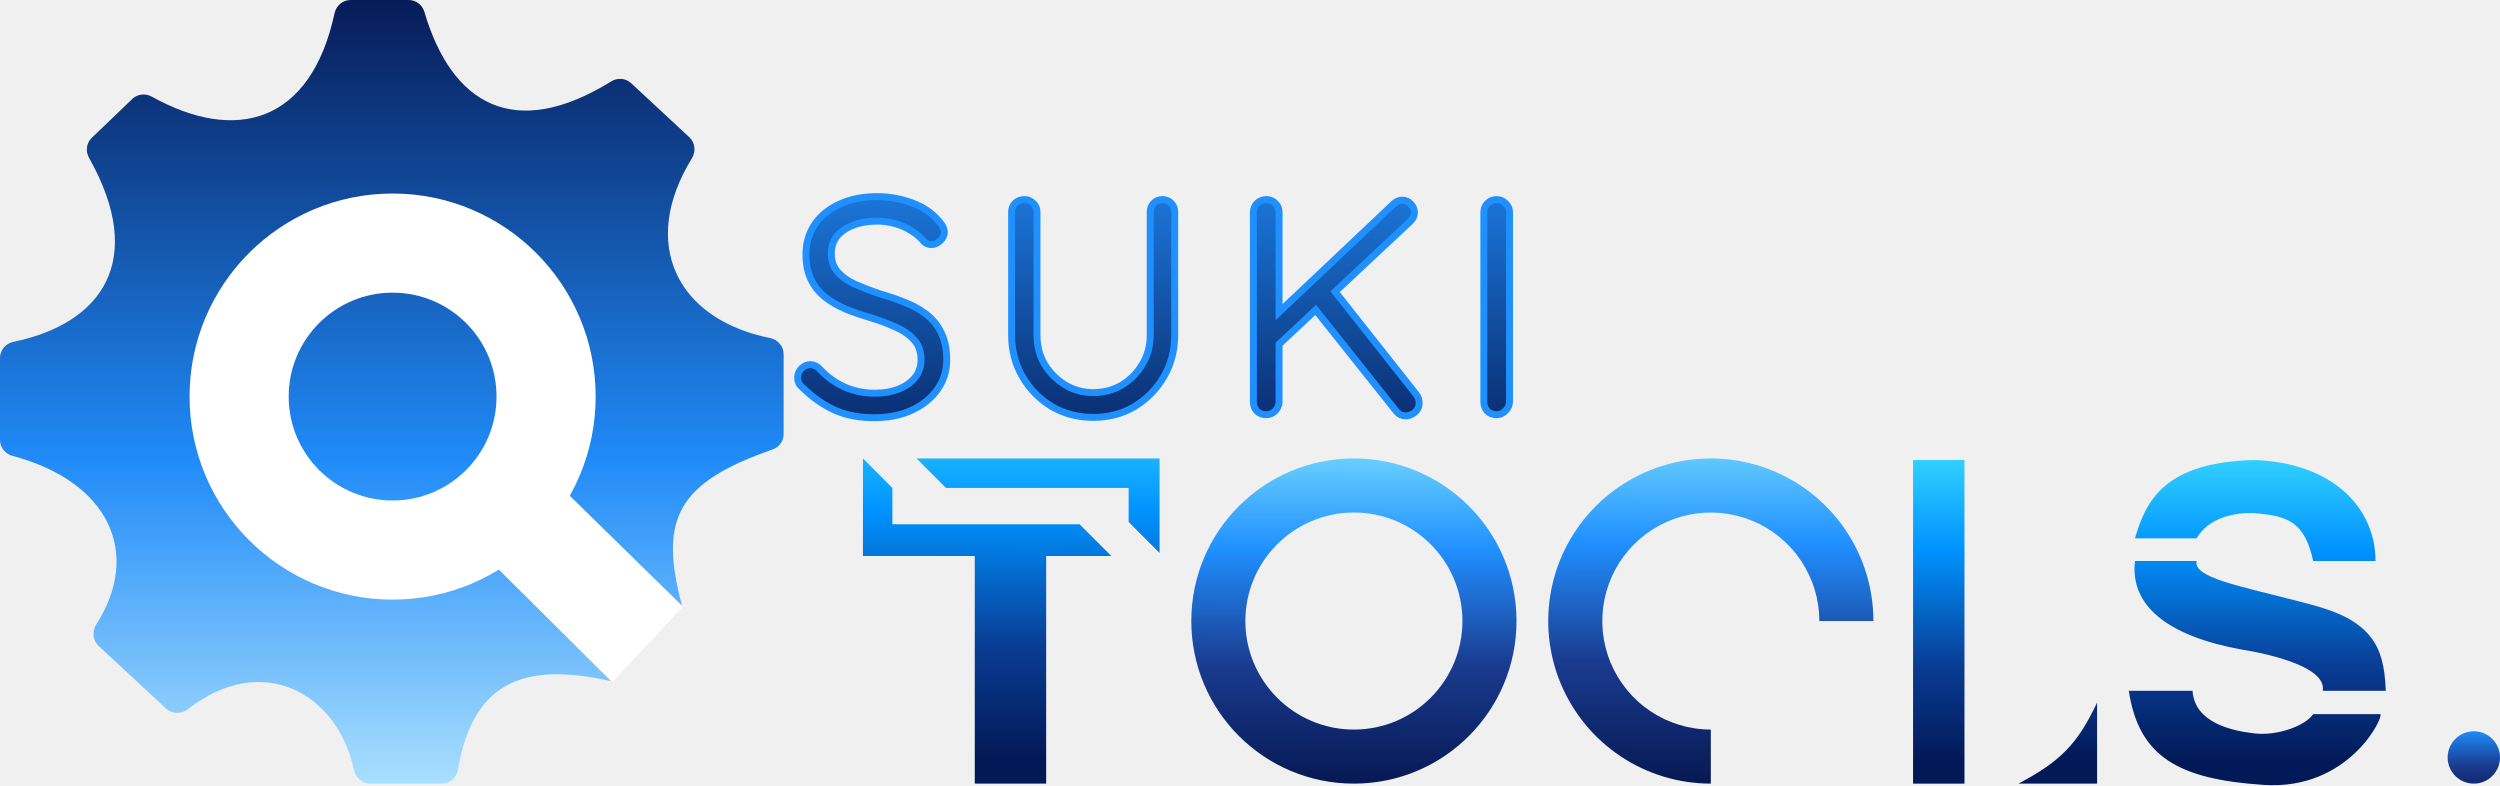
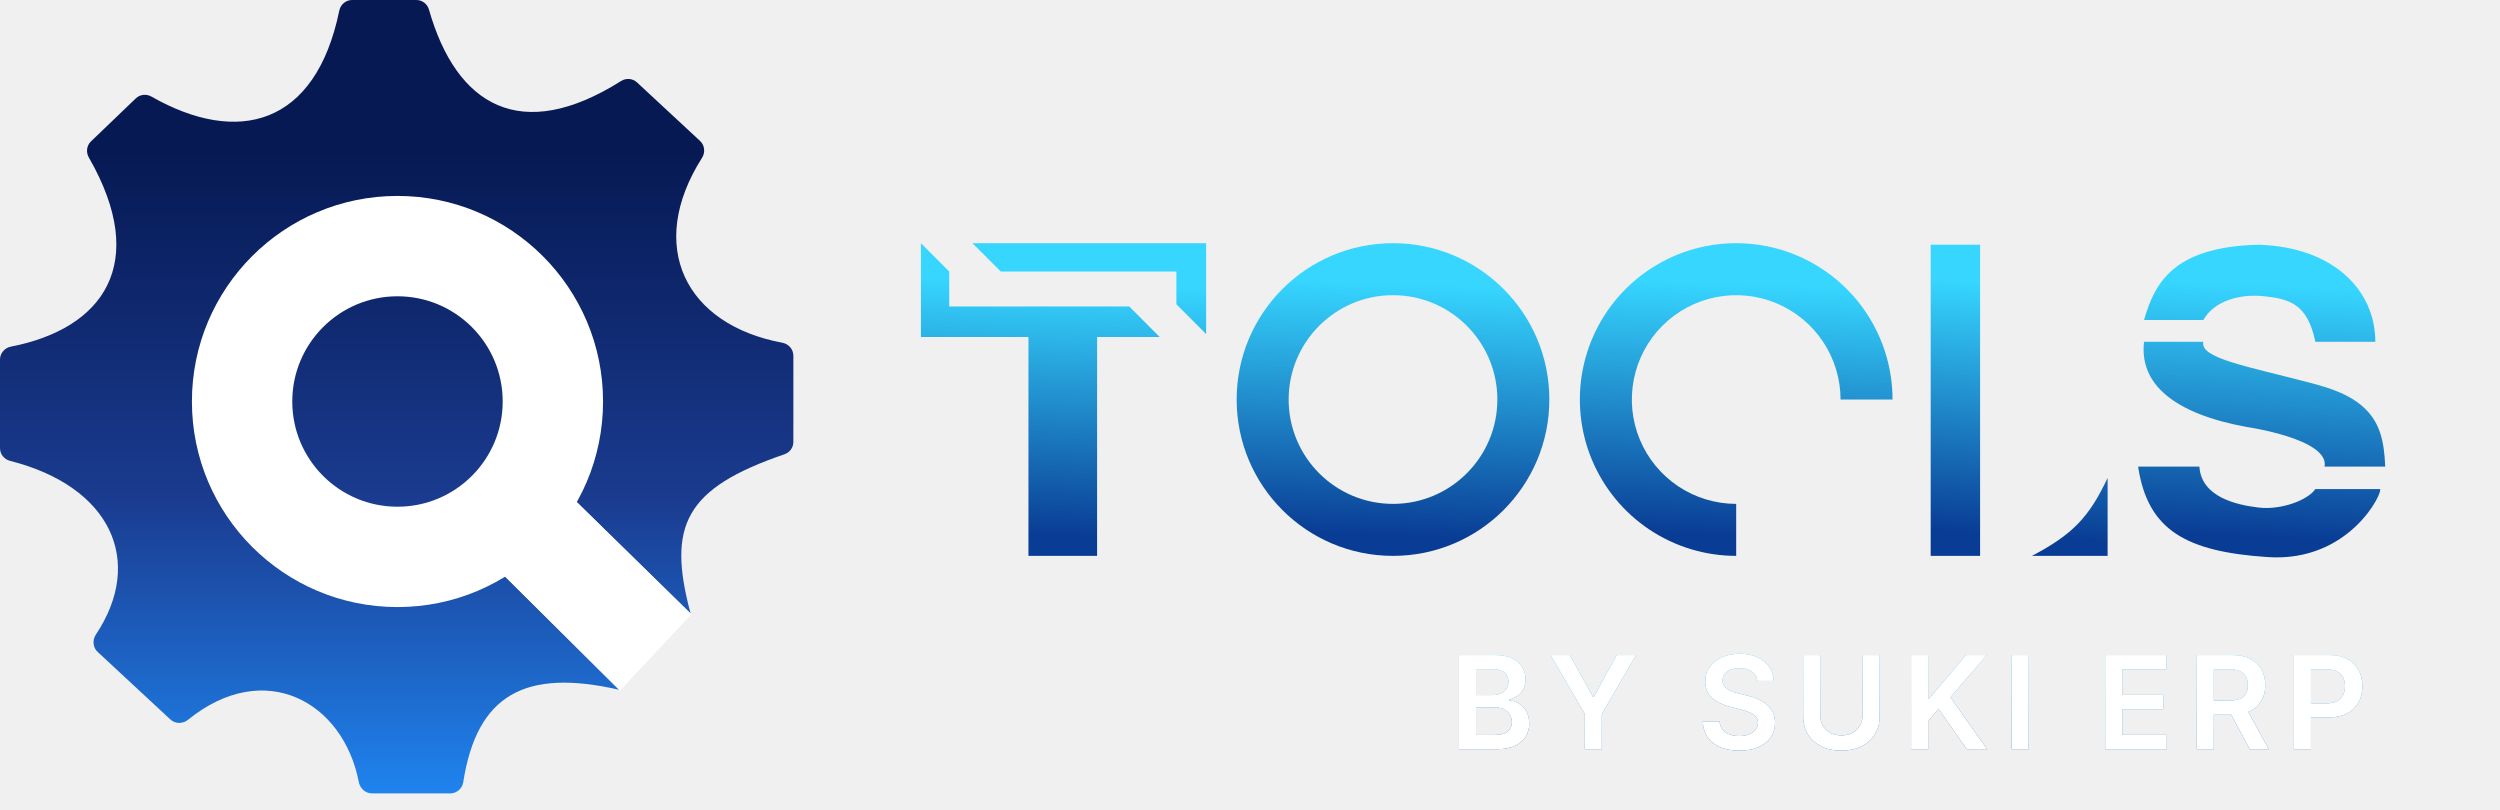
- <svg xmlns="http://www.w3.org/2000/svg" width="1576" height="495" viewBox="0 0 1576 495" fill="none">
-   <circle cx="1559.5" cy="477.5" r="16.5" fill="url(#paint0_linear_1391_66)" />
-   <path d="M956 391.5C956 448.109 910.109 494 853.5 494C796.891 494 751 448.109 751 391.5C751 334.891 796.891 289 853.5 289C910.109 289 956 334.891 956 391.5ZM785.087 391.5C785.087 429.283 815.717 459.913 853.5 459.913C891.283 459.913 921.913 429.283 921.913 391.5C921.913 353.717 891.283 323.087 853.5 323.087C815.717 323.087 785.087 353.717 785.087 391.5Z" fill="url(#paint1_linear_1391_66)" />
-   <path d="M1181 391.5C1181 371.227 1174.99 351.41 1163.73 334.554C1152.46 317.698 1136.45 304.56 1117.73 296.802C1099 289.044 1078.39 287.015 1058.5 290.97C1038.62 294.924 1020.36 304.687 1006.02 319.022C991.687 333.356 981.924 351.62 977.97 371.503C974.015 391.386 976.044 411.996 983.802 430.725C991.56 449.454 1004.7 465.463 1021.55 476.726C1038.41 487.988 1058.23 494 1078.5 494L1078.5 459.913C1064.97 459.913 1051.74 455.901 1040.49 448.383C1029.24 440.866 1020.47 430.181 1015.29 417.681C1010.12 405.18 1008.76 391.424 1011.4 378.153C1014.04 364.882 1020.56 352.692 1030.12 343.125C1039.69 333.557 1051.88 327.041 1065.15 324.401C1078.42 321.762 1092.18 323.117 1104.68 328.295C1117.18 333.473 1127.87 342.241 1135.38 353.492C1142.9 364.742 1146.91 377.969 1146.91 391.5H1181Z" fill="url(#paint2_linear_1391_66)" />
-   <path d="M587.05 247.5C579.45 247.6 572.85 246.4 567.25 243.9C561.65 241.4 556.3 237.65 551.2 232.65C550.7 232.25 550.25 231.75 549.85 231.15C549.55 230.55 549.4 229.85 549.4 229.05C549.4 227.85 549.85 226.75 550.75 225.75C551.75 224.75 552.85 224.25 554.05 224.25C555.25 224.25 556.35 224.75 557.35 225.75C561.25 229.95 565.65 233.15 570.55 235.35C575.55 237.55 580.9 238.65 586.6 238.65C591.4 238.65 595.65 237.9 599.35 236.4C603.15 234.9 606.15 232.75 608.35 229.95C610.55 227.15 611.65 223.9 611.65 220.2C611.65 215.6 610.4 211.9 607.9 209.1C605.4 206.2 602.1 203.85 598 202.05C593.9 200.15 589.35 198.45 584.35 196.95C580.25 195.75 576.35 194.4 572.65 192.9C568.95 191.3 565.65 189.4 562.75 187.2C559.85 184.9 557.6 182.1 556 178.8C554.4 175.5 553.6 171.5 553.6 166.8C553.6 161.5 555 156.8 557.8 152.7C560.6 148.6 564.55 145.4 569.65 143.1C574.85 140.7 580.85 139.5 587.65 139.5C593.55 139.5 599.2 140.5 604.6 142.5C610.1 144.5 614.45 147.45 617.65 151.35C619.15 152.95 619.9 154.4 619.9 155.7C619.9 156.7 619.4 157.7 618.4 158.7C617.4 159.7 616.3 160.2 615.1 160.2C614.1 160.2 613.25 159.85 612.55 159.15C610.85 157.05 608.7 155.2 606.1 153.6C603.5 151.9 600.6 150.6 597.4 149.7C594.3 148.8 591.05 148.35 587.65 148.35C582.95 148.35 578.7 149.1 574.9 150.6C571.2 152 568.25 154.05 566.05 156.75C563.95 159.45 562.9 162.7 562.9 166.5C562.9 170.7 564.1 174.15 566.5 176.85C568.9 179.55 572.05 181.8 575.95 183.6C579.85 185.3 584 186.9 588.4 188.4C592.7 189.6 596.8 191 600.7 192.6C604.7 194.1 608.2 196 611.2 198.3C614.3 200.6 616.7 203.5 618.4 207C620.2 210.5 621.1 214.9 621.1 220.2C621.1 225.3 619.65 229.9 616.75 234C613.85 238.1 609.85 241.35 604.75 243.75C599.75 246.15 593.85 247.4 587.05 247.5ZM731.579 141C732.979 141 734.079 141.45 734.879 142.35C735.679 143.15 736.079 144.2 736.079 145.5V207.6C736.079 215 734.329 221.7 730.829 227.7C727.329 233.7 722.629 238.5 716.729 242.1C710.829 245.6 704.179 247.35 696.779 247.35C689.379 247.35 682.679 245.6 676.679 242.1C670.779 238.5 666.079 233.7 662.579 227.7C659.079 221.7 657.329 215 657.329 207.6V145.5C657.329 144.2 657.729 143.15 658.529 142.35C659.429 141.45 660.629 141 662.129 141C663.329 141 664.379 141.45 665.279 142.35C666.179 143.15 666.629 144.2 666.629 145.5V207.6C666.629 213.4 667.979 218.6 670.679 223.2C673.479 227.8 677.179 231.5 681.779 234.3C686.379 237 691.379 238.35 696.779 238.35C702.379 238.35 707.479 237 712.079 234.3C716.679 231.5 720.329 227.8 723.029 223.2C725.829 218.6 727.229 213.4 727.229 207.6V145.5C727.229 144.2 727.629 143.15 728.429 142.35C729.229 141.45 730.279 141 731.579 141ZM854.262 246.6C852.962 246.6 851.862 246.05 850.962 244.95L808.362 191.4L815.412 184.35L858.312 238.65C859.012 239.65 859.362 240.7 859.362 241.8C859.362 243.4 858.762 244.6 857.562 245.4C856.462 246.2 855.362 246.6 854.262 246.6ZM852.612 141.3C853.812 141.3 854.812 141.75 855.612 142.65C856.512 143.55 856.962 144.55 856.962 145.65C856.962 146.85 856.512 147.9 855.612 148.8L787.512 212.55L786.312 202.35L849.312 142.8C850.312 141.8 851.412 141.3 852.612 141.3ZM783.912 246C782.512 246 781.362 245.55 780.462 244.65C779.662 243.75 779.262 242.65 779.262 241.35V145.65C779.262 144.35 779.712 143.25 780.612 142.35C781.512 141.45 782.662 141 784.062 141C785.362 141 786.462 141.45 787.362 142.35C788.262 143.25 788.712 144.35 788.712 145.65V241.35C788.612 242.65 788.112 243.75 787.212 244.65C786.312 245.55 785.212 246 783.912 246ZM904.933 241.35C904.833 242.65 904.283 243.75 903.283 244.65C902.383 245.55 901.333 246 900.133 246C898.733 246 897.583 245.55 896.683 244.65C895.883 243.75 895.483 242.65 895.483 241.35V145.65C895.483 144.35 895.933 143.25 896.833 142.35C897.733 141.45 898.883 141 900.283 141C901.483 141 902.533 141.45 903.433 142.35C904.433 143.25 904.933 144.35 904.933 145.65V241.35Z" fill="url(#paint3_linear_1391_66)" stroke="#2090FF" stroke-width="7" stroke-linejoin="round" paint-order="stroke fill" transform="translate(727,193) scale(1.25) translate(-727,-193)" />
-   <path d="M1238.4 290H1206V494H1238.4V290Z" fill="url(#paint4_linear_1391_66)" />
-   <path d="M1322 494H1272.4C1299.17 479.91 1309.87 468.627 1322 442.9V494Z" fill="url(#paint5_linear_1391_66)" />
-   <path d="M1497.52 353.65H1458.21C1453.02 328.537 1440.93 325.506 1424.51 323.774C1408.1 322.042 1391.67 327.087 1384.77 339.361H1345.89C1352.8 315.547 1364.57 291.387 1421.06 290C1470.16 291.591 1497.52 319.877 1497.52 353.65Z" fill="url(#paint6_linear_1391_66)" />
-   <path d="M1384.77 353.65H1345.89C1342.69 381.486 1365.76 400.847 1413.28 409.507C1413.28 409.507 1467.55 417.345 1464.26 435.486H1504C1503.44 419.462 1500.61 409.475 1494.5 401.629C1484.29 388.527 1467 383.684 1450.92 379.527C1410.98 369.201 1382.43 364.077 1384.77 353.65Z" fill="url(#paint7_linear_1391_66)" />
-   <path d="M1500.54 450.208H1458.21C1453.32 457.47 1435.74 464.064 1421.06 462.332C1406.37 460.6 1383.47 455.404 1382.18 435.486H1342C1348.33 477.159 1373.3 491.25 1427.1 494.807C1480.91 498.364 1503.03 451.636 1500.54 450.208Z" fill="url(#paint8_linear_1391_66)" />
-   <path d="M731 289H577.784L596.341 307.593H711.491V329.047L731 348.593V289Z" fill="url(#paint9_linear_1391_66)" />
-   <path d="M544 289L562.557 307.593V330.477H625.366H680.562L700.547 350.5H659.5V494H625.366H614.5V350.5H544V289Z" fill="url(#paint10_linear_1391_66)" />
-   <path d="M385.5 429.5L314.5 359C331.878 340.645 341.622 330.855 359 312.5L430 382C415.412 327.562 426.331 304.455 487.107 283.32C491.195 281.899 494 278.071 494 273.743V223.255C494 218.243 490.256 214.047 485.342 213.06C426.852 201.318 402.928 153.742 436.163 99.817C438.791 95.554 438.261 89.957 434.592 86.549L397.814 52.399C394.409 49.237 389.28 48.869 385.328 51.314C324.265 89.097 284.74 65.862 267.552 7.551C266.255 3.15 262.281 0 257.692 0H220.954C216.073 0 211.935 3.552 210.904 8.323C195.872 77.904 148.489 90.29 95.692 60.927C91.708 58.712 86.702 59.205 83.412 62.361L57.833 86.903C54.431 90.168 53.802 95.358 56.116 99.466C92.506 164.075 64.368 203.924 8.5 215.49C3.651 216.494 0 220.664 0 225.615V277.404C0 282.125 3.331 286.172 7.894 287.383C68.754 303.546 89.392 348.763 60.736 393.544C57.957 397.885 58.384 403.678 62.162 407.186L104.718 446.703C108.546 450.257 114.457 450.196 118.574 446.983C165.171 410.623 212.68 436.773 223.057 485.194C224.122 490.161 228.335 494 233.416 494H278.599C283.673 494 287.909 490.167 288.748 485.162C297.633 432.201 327.604 416.212 385.5 429.5Z" fill="url(#paint11_linear_1391_66)" />
-   <path d="M375.5 250C375.5 320.692 318.192 378 247.5 378C176.808 378 119.5 320.692 119.5 250C119.5 179.308 176.808 122 247.5 122C318.192 122 375.5 179.308 375.5 250ZM181.987 250C181.987 286.182 211.318 315.513 247.5 315.513C283.682 315.513 313.013 286.182 313.013 250C313.013 213.818 283.682 184.487 247.5 184.487C211.318 184.487 181.987 213.818 181.987 250Z" fill="white" />
-   <path d="M386 430L314 358.5L358.5 312L430.5 382.5L386 430Z" fill="white" />
+ <svg xmlns="http://www.w3.org/2000/svg" width="1960" height="635" viewBox="0 0 1960 635" fill="none">
+   <g transform="translate(-120 0) translate(1635 547.5) scale(1.45) translate(-1635 -547.5)">
+     <path d="M1379.02 574.996V524.087H1398.51C1402.19 524.087 1405.25 524.667 1407.68 525.827C1410.14 526.971 1411.97 528.537 1413.18 530.525C1414.4 532.514 1415.02 534.768 1415.02 537.287C1415.02 539.358 1414.62 541.131 1413.82 542.606C1413.03 544.065 1411.96 545.249 1410.62 546.161C1409.27 547.072 1407.77 547.727 1406.12 548.125V548.622C1407.92 548.721 1409.65 549.276 1411.31 550.287C1412.99 551.282 1414.35 552.69 1415.41 554.513C1416.47 556.336 1417 558.54 1417 561.125C1417 563.76 1416.37 566.13 1415.09 568.235C1413.81 570.323 1411.89 571.972 1409.32 573.181C1406.75 574.391 1403.52 574.996 1399.63 574.996H1379.02ZM1388.24 567.29H1398.16C1401.51 567.29 1403.92 566.652 1405.4 565.376C1406.89 564.083 1407.63 562.426 1407.63 560.404C1407.63 558.896 1407.26 557.538 1406.51 556.328C1405.77 555.101 1404.71 554.14 1403.33 553.444C1401.96 552.732 1400.32 552.375 1398.41 552.375H1388.24V567.29ZM1388.24 545.738H1397.37C1398.96 545.738 1400.39 545.448 1401.67 544.868C1402.94 544.272 1403.95 543.435 1404.67 542.358C1405.42 541.264 1405.79 539.971 1405.79 538.48C1405.79 536.508 1405.1 534.884 1403.71 533.608C1402.33 532.332 1400.28 531.694 1397.57 531.694H1388.24V545.738ZM1428.55 524.087H1438.96L1451.42 546.608H1451.91L1464.37 524.087H1474.78L1456.26 556.005V574.996H1447.07V556.005L1428.55 524.087ZM1540.34 538.082C1540.11 535.911 1539.13 534.221 1537.41 533.011C1535.7 531.801 1533.48 531.196 1530.75 531.196C1528.83 531.196 1527.18 531.486 1525.8 532.066C1524.43 532.646 1523.37 533.434 1522.65 534.428C1521.92 535.422 1521.54 536.557 1521.53 537.833C1521.53 538.894 1521.77 539.814 1522.25 540.593C1522.75 541.372 1523.42 542.034 1524.26 542.581C1525.11 543.112 1526.04 543.559 1527.07 543.924C1528.1 544.288 1529.13 544.595 1530.18 544.843L1534.95 546.037C1536.87 546.484 1538.72 547.089 1540.49 547.851C1542.28 548.614 1543.88 549.575 1545.29 550.735C1546.72 551.895 1547.84 553.295 1548.67 554.936C1549.5 556.576 1549.91 558.499 1549.91 560.703C1549.91 563.686 1549.15 566.312 1547.63 568.583C1546.1 570.837 1543.9 572.601 1541.02 573.877C1538.15 575.137 1534.68 575.767 1530.6 575.767C1526.64 575.767 1523.2 575.154 1520.28 573.927C1517.38 572.701 1515.11 570.911 1513.47 568.558C1511.85 566.205 1510.97 563.338 1510.84 559.957H1519.91C1520.04 561.73 1520.59 563.205 1521.55 564.382C1522.51 565.558 1523.76 566.437 1525.31 567.017C1526.86 567.597 1528.6 567.887 1530.53 567.887C1532.53 567.887 1534.29 567.588 1535.8 566.992C1537.32 566.379 1538.51 565.533 1539.38 564.456C1540.24 563.363 1540.68 562.087 1540.69 560.628C1540.68 559.302 1540.29 558.209 1539.52 557.347C1538.76 556.469 1537.69 555.739 1536.32 555.159C1534.96 554.563 1533.37 554.033 1531.54 553.569L1525.75 552.077C1521.56 551 1518.25 549.368 1515.81 547.18C1513.39 544.976 1512.18 542.051 1512.18 538.405C1512.18 535.406 1512.99 532.779 1514.62 530.525C1516.26 528.271 1518.49 526.523 1521.3 525.28C1524.12 524.021 1527.31 523.391 1530.87 523.391C1534.49 523.391 1537.65 524.021 1540.37 525.28C1543.1 526.523 1545.25 528.255 1546.81 530.475C1548.37 532.68 1549.17 535.215 1549.22 538.082H1540.34ZM1597.23 524.087H1606.45V557.347C1606.45 560.993 1605.59 564.199 1603.87 566.967C1602.16 569.734 1599.76 571.897 1596.66 573.455C1593.56 574.996 1589.94 575.767 1585.79 575.767C1581.63 575.767 1578 574.996 1574.91 573.455C1571.81 571.897 1569.4 569.734 1567.7 566.967C1565.99 564.199 1565.14 560.993 1565.14 557.347V524.087H1574.36V556.576C1574.36 558.698 1574.82 560.587 1575.75 562.244C1576.7 563.901 1578.02 565.202 1579.73 566.147C1581.44 567.075 1583.46 567.539 1585.79 567.539C1588.13 567.539 1590.15 567.075 1591.86 566.147C1593.58 565.202 1594.91 563.901 1595.84 562.244C1596.76 560.587 1597.23 558.698 1597.23 556.576V524.087ZM1623.47 574.996V524.087H1632.7V547.478H1633.32L1653.18 524.087H1664.44L1644.75 546.931L1664.61 574.996H1653.53L1638.34 553.171L1632.7 559.833V574.996H1623.47ZM1687.07 524.087V574.996H1677.85V524.087H1687.07ZM1728.42 574.996V524.087H1761.53V531.818H1737.64V545.639H1759.82V553.37H1737.64V567.265H1761.73V574.996H1728.42ZM1777.94 574.996V524.087H1797.03C1800.94 524.087 1804.22 524.766 1806.87 526.125C1809.54 527.484 1811.56 529.39 1812.91 531.843C1814.29 534.279 1814.98 537.121 1814.98 540.369C1814.98 543.634 1814.28 546.467 1812.89 548.87C1811.51 551.257 1809.48 553.105 1806.8 554.414C1804.11 555.706 1800.82 556.353 1796.91 556.353H1783.31V548.696H1795.66C1797.95 548.696 1799.82 548.382 1801.28 547.752C1802.74 547.105 1803.82 546.169 1804.51 544.943C1805.23 543.7 1805.58 542.175 1805.58 540.369C1805.58 538.563 1805.23 537.021 1804.51 535.745C1803.8 534.453 1802.71 533.475 1801.26 532.812C1799.8 532.133 1797.92 531.793 1795.61 531.793H1787.16V574.996H1777.94ZM1804.24 551.928L1816.84 574.996H1806.55L1794.17 551.928H1804.24ZM1830.47 574.996V524.087H1849.56C1853.47 524.087 1856.75 524.816 1859.4 526.275C1862.07 527.733 1864.08 529.738 1865.44 532.29C1866.82 534.826 1867.5 537.709 1867.5 540.941C1867.5 544.205 1866.82 547.105 1865.44 549.641C1864.07 552.176 1862.04 554.173 1859.35 555.632C1856.67 557.074 1853.36 557.794 1849.43 557.794H1836.78V550.213H1848.19C1850.48 550.213 1852.35 549.815 1853.81 549.02C1855.27 548.224 1856.34 547.13 1857.04 545.738C1857.75 544.346 1858.11 542.747 1858.11 540.941C1858.11 539.134 1857.75 537.543 1857.04 536.168C1856.34 534.792 1855.26 533.724 1853.78 532.961C1852.33 532.182 1850.44 531.793 1848.14 531.793H1839.69V574.996H1830.47Z" fill="url(#paint_theme_blue_0)" />
+     <path d="M1379.02 574.996V524.087H1398.51C1402.19 524.087 1405.25 524.667 1407.68 525.827C1410.14 526.971 1411.97 528.537 1413.18 530.525C1414.4 532.514 1415.02 534.768 1415.02 537.287C1415.02 539.358 1414.62 541.131 1413.82 542.606C1413.03 544.065 1411.96 545.249 1410.62 546.161C1409.27 547.072 1407.77 547.727 1406.12 548.125V548.622C1407.92 548.721 1409.65 549.276 1411.31 550.287C1412.99 551.282 1414.35 552.69 1415.41 554.513C1416.47 556.336 1417 558.54 1417 561.125C1417 563.76 1416.37 566.13 1415.09 568.235C1413.81 570.323 1411.89 571.972 1409.32 573.181C1406.75 574.391 1403.52 574.996 1399.63 574.996H1379.02ZM1388.24 567.29H1398.16C1401.51 567.29 1403.92 566.652 1405.4 565.376C1406.89 564.083 1407.63 562.426 1407.63 560.404C1407.63 558.896 1407.26 557.538 1406.51 556.328C1405.77 555.101 1404.71 554.14 1403.33 553.444C1401.96 552.732 1400.32 552.375 1398.41 552.375H1388.24V567.29ZM1388.24 545.738H1397.37C1398.96 545.738 1400.39 545.448 1401.67 544.868C1402.94 544.272 1403.95 543.435 1404.67 542.358C1405.42 541.264 1405.79 539.971 1405.79 538.48C1405.79 536.508 1405.1 534.884 1403.71 533.608C1402.33 532.332 1400.28 531.694 1397.57 531.694H1388.24V545.738ZM1428.55 524.087H1438.96L1451.42 546.608H1451.91L1464.37 524.087H1474.78L1456.26 556.005V574.996H1447.07V556.005L1428.55 524.087ZM1540.34 538.082C1540.11 535.911 1539.13 534.221 1537.41 533.011C1535.7 531.801 1533.48 531.196 1530.75 531.196C1528.83 531.196 1527.18 531.486 1525.8 532.066C1524.43 532.646 1523.37 533.434 1522.65 534.428C1521.92 535.422 1521.54 536.557 1521.53 537.833C1521.53 538.894 1521.77 539.814 1522.25 540.593C1522.75 541.372 1523.42 542.034 1524.26 542.581C1525.11 543.112 1526.04 543.559 1527.07 543.924C1528.1 544.288 1529.13 544.595 1530.18 544.843L1534.95 546.037C1536.87 546.484 1538.72 547.089 1540.49 547.851C1542.28 548.614 1543.88 549.575 1545.29 550.735C1546.72 551.895 1547.84 553.295 1548.67 554.936C1549.5 556.576 1549.91 558.499 1549.91 560.703C1549.91 563.686 1549.15 566.312 1547.63 568.583C1546.1 570.837 1543.9 572.601 1541.02 573.877C1538.15 575.137 1534.68 575.767 1530.6 575.767C1526.64 575.767 1523.2 575.154 1520.28 573.927C1517.38 572.701 1515.11 570.911 1513.47 568.558C1511.85 566.205 1510.97 563.338 1510.84 559.957H1519.91C1520.04 561.73 1520.59 563.205 1521.55 564.382C1522.51 565.558 1523.76 566.437 1525.31 567.017C1526.86 567.597 1528.6 567.887 1530.53 567.887C1532.53 567.887 1534.29 567.588 1535.8 566.992C1537.32 566.379 1538.51 565.533 1539.38 564.456C1540.24 563.363 1540.68 562.087 1540.69 560.628C1540.68 559.302 1540.29 558.209 1539.52 557.347C1538.76 556.469 1537.69 555.739 1536.32 555.159C1534.96 554.563 1533.37 554.033 1531.54 553.569L1525.75 552.077C1521.56 551 1518.25 549.368 1515.81 547.18C1513.39 544.976 1512.18 542.051 1512.18 538.405C1512.18 535.406 1512.99 532.779 1514.62 530.525C1516.26 528.271 1518.49 526.523 1521.3 525.28C1524.12 524.021 1527.31 523.391 1530.87 523.391C1534.49 523.391 1537.65 524.021 1540.37 525.28C1543.1 526.523 1545.25 528.255 1546.81 530.475C1548.37 532.68 1549.17 535.215 1549.22 538.082H1540.34ZM1597.23 524.087H1606.45V557.347C1606.45 560.993 1605.59 564.199 1603.87 566.967C1602.16 569.734 1599.76 571.897 1596.66 573.455C1593.56 574.996 1589.94 575.767 1585.79 575.767C1581.63 575.767 1578 574.996 1574.91 573.455C1571.81 571.897 1569.4 569.734 1567.7 566.967C1565.99 564.199 1565.14 560.993 1565.14 557.347V524.087H1574.36V556.576C1574.36 558.698 1574.82 560.587 1575.75 562.244C1576.7 563.901 1578.02 565.202 1579.73 566.147C1581.44 567.075 1583.46 567.539 1585.79 567.539C1588.13 567.539 1590.15 567.075 1591.86 566.147C1593.58 565.202 1594.91 563.901 1595.84 562.244C1596.76 560.587 1597.23 558.698 1597.23 556.576V524.087ZM1623.47 574.996V524.087H1632.7V547.478H1633.32L1653.18 524.087H1664.44L1644.75 546.931L1664.61 574.996H1653.53L1638.34 553.171L1632.7 559.833V574.996H1623.47ZM1687.07 524.087V574.996H1677.85V524.087H1687.07ZM1728.42 574.996V524.087H1761.53V531.818H1737.64V545.639H1759.82V553.37H1737.64V567.265H1761.73V574.996H1728.42ZM1777.94 574.996V524.087H1797.03C1800.94 524.087 1804.22 524.766 1806.87 526.125C1809.54 527.484 1811.56 529.39 1812.91 531.843C1814.29 534.279 1814.98 537.121 1814.98 540.369C1814.98 543.634 1814.28 546.467 1812.89 548.87C1811.51 551.257 1809.48 553.105 1806.8 554.414C1804.11 555.706 1800.82 556.353 1796.91 556.353H1783.31V548.696H1795.66C1797.95 548.696 1799.82 548.382 1801.28 547.752C1802.74 547.105 1803.82 546.169 1804.51 544.943C1805.23 543.7 1805.58 542.175 1805.58 540.369C1805.58 538.563 1805.23 537.021 1804.51 535.745C1803.8 534.453 1802.71 533.475 1801.26 532.812C1799.8 532.133 1797.92 531.793 1795.61 531.793H1787.16V574.996H1777.94ZM1804.24 551.928L1816.84 574.996H1806.55L1794.17 551.928H1804.24ZM1830.47 574.996V524.087H1849.56C1853.47 524.087 1856.75 524.816 1859.4 526.275C1862.07 527.733 1864.08 529.738 1865.44 532.29C1866.82 534.826 1867.5 537.709 1867.5 540.941C1867.5 544.205 1866.82 547.105 1865.44 549.641C1864.07 552.176 1862.04 554.173 1859.35 555.632C1856.67 557.074 1853.36 557.794 1849.43 557.794H1836.78V550.213H1848.19C1850.48 550.213 1852.35 549.815 1853.81 549.02C1855.27 548.224 1856.34 547.13 1857.04 545.738C1857.75 544.346 1858.11 542.747 1858.11 540.941C1858.11 539.134 1857.75 537.543 1857.04 536.168C1856.34 534.792 1855.26 533.724 1853.78 532.961C1852.33 532.182 1850.44 531.793 1848.14 531.793H1839.69V574.996H1830.47Z" fill="white" />
+   </g>
+   <path d="M1214.68 313.233C1214.68 380.928 1159.81 435.806 1092.11 435.806C1024.42 435.806 969.539 380.928 969.539 313.233C969.539 245.538 1024.42 190.66 1092.11 190.66C1159.81 190.66 1214.68 245.538 1214.68 313.233ZM1010.3 313.233C1010.3 358.416 1046.93 395.044 1092.11 395.044C1137.29 395.044 1173.92 358.416 1173.92 313.233C1173.92 268.05 1137.29 231.422 1092.11 231.422C1046.93 231.422 1010.3 268.05 1010.3 313.233Z" fill="url(#paint_theme_blue_1)" />
+   <path d="M1483.75 313.233C1483.75 288.99 1476.56 265.292 1463.09 245.135C1449.62 224.978 1430.48 209.268 1408.08 199.99C1385.68 190.713 1361.04 188.286 1337.26 193.015C1313.48 197.745 1291.64 209.419 1274.5 226.561C1257.36 243.703 1245.69 265.543 1240.96 289.32C1236.23 313.097 1238.65 337.742 1247.93 360.14C1257.21 382.537 1272.92 401.68 1293.08 415.149C1313.23 428.617 1336.93 435.806 1361.17 435.806L1361.17 395.044C1344.99 395.044 1329.18 390.246 1315.72 381.256C1302.27 372.267 1291.78 359.49 1285.59 344.541C1279.4 329.592 1277.78 313.142 1280.94 297.273C1284.09 281.403 1291.88 266.826 1303.33 255.384C1314.77 243.943 1329.34 236.151 1345.21 232.994C1361.08 229.838 1377.53 231.458 1392.48 237.65C1407.43 243.842 1420.21 254.328 1429.2 267.782C1438.19 281.235 1442.99 297.052 1442.99 313.233H1483.75Z" fill="url(#paint_theme_blue_2)" />
+   <path d="M1552.39 191.852H1513.65V435.802H1552.39V191.852Z" fill="url(#paint_theme_blue_3)" />
+   <path d="M1652.37 435.802H1593.05C1625.06 418.952 1637.85 405.459 1652.37 374.695V435.802Z" fill="url(#paint_theme_blue_4)" />
+   <path d="M1862.25 267.967H1815.24C1809.04 237.935 1794.57 234.31 1774.94 232.239C1755.31 230.168 1735.67 236.202 1727.42 250.88H1680.92C1689.19 222.401 1703.27 193.51 1770.81 191.852C1829.53 193.754 1862.25 227.579 1862.25 267.967Z" fill="url(#paint_theme_blue_5)" />
+   <path d="M1727.42 267.967H1680.92C1677.1 301.253 1704.69 324.406 1761.51 334.762C1761.51 334.762 1826.41 344.135 1822.47 365.829H1870C1869.23 344.058 1864.98 331.607 1855.43 321.641C1843.93 309.648 1827.33 304.363 1811.26 300.144C1761.03 286.957 1724.54 280.843 1727.42 267.967Z" fill="url(#paint_theme_blue_6)" />
+   <path d="M1865.87 383.434H1815.24C1809.4 392.118 1788.38 400.003 1770.81 397.932C1753.25 395.861 1725.87 389.647 1724.32 365.829H1676.27C1683.84 415.662 1713.7 432.513 1778.04 436.766C1842.39 441.02 1868.84 385.141 1865.87 383.434Z" fill="url(#paint_theme_blue_7)" />
+   <path d="M945.621 190.66H762.4L784.591 212.894H922.291V238.549L945.621 261.923V190.66Z" fill="url(#paint_theme_blue_8)" />
+   <path d="M722 190.66L744.191 212.894V240.259H819.301H885.306L909.204 264.204H860.119V435.806H819.301H806.306V264.204H722V190.66Z" fill="url(#paint_theme_blue_9)" />
+   <path d="M485.387 540.787L395.99 452.02C417.871 428.91 430.139 416.582 452.02 393.472L541.417 480.98C522.907 411.908 537.012 382.896 615.101 356.116C619.195 354.712 622 350.881 622 346.553V278.834C622 273.822 618.27 269.617 613.343 268.7C537.358 254.559 506.323 193.119 550.394 123.736C553.079 119.509 552.529 113.925 548.859 110.517L499.385 64.577C495.98 61.415 490.832 61.051 486.901 63.529C408.346 113.05 357.797 82.959 336.309 7.545C335.051 3.132 331.074 0 326.486 0H276.015C271.134 0 266.988 3.548 266.005 8.329C247.432 98.617 186.447 114.263 118.722 75.721C114.76 73.466 109.763 73.974 106.473 77.13L71.307 110.871C67.904 114.135 67.283 119.351 69.632 123.439C117.482 206.697 80.825 257.698 8.503 271.767C3.643 272.713 0 276.891 0 281.842V351.38C0 356.1 3.314 360.152 7.889 361.315C87.008 381.418 113.488 439.966 75.183 497.49C72.326 501.781 72.765 507.581 76.542 511.089L133.609 564.079C137.436 567.633 143.346 567.593 147.405 564.306C207.397 515.729 269.132 550.104 281.315 613.174C282.278 618.163 286.505 622 291.586 622H353.093C358.167 622 362.413 618.166 363.196 613.153C373.904 544.649 411.665 523.868 485.387 540.787Z" fill="url(#paint_theme_blue_10)" />
+   <path d="M486.015 541.419L395.359 451.392L451.39 392.844L542.046 481.611L486.015 541.419Z" fill="white" />
+   <path d="M472.793 314.775C472.793 403.785 400.636 475.941 311.627 475.941C222.617 475.941 150.461 403.785 150.461 314.775C150.461 225.766 222.617 153.609 311.627 153.609C400.636 153.609 472.793 225.766 472.793 314.775ZM229.139 314.775C229.139 360.332 266.07 397.263 311.627 397.263C357.183 397.263 394.114 360.332 394.114 314.775C394.114 269.219 357.183 232.288 311.627 232.288C266.07 232.288 229.139 269.219 229.139 314.775Z" fill="white" />
  <defs>
-     <linearGradient id="paint0_linear_1391_66" x1="1560" y1="504.5" x2="1560" y2="429.5" gradientUnits="userSpaceOnUse">
+     <linearGradient id="paint_theme_blue_0" x1="1622.5" y1="506.996" x2="1622.5" y2="591.996" gradientUnits="userSpaceOnUse">
+       <stop stop-color="#36D6FF" />
+       <stop offset="1" stop-color="#093C94" />
+     </linearGradient>
+     <linearGradient id="paint_theme_blue_1" x1="1090.71" y1="420.931" x2="1101.79" y2="114.881" gradientUnits="userSpaceOnUse">
+       <stop stop-color="#093C94" />
+       <stop offset="0.649" stop-color="#36D6FF" />
+     </linearGradient>
+     <linearGradient id="paint_theme_blue_2" x1="1359.77" y1="420.931" x2="1370.85" y2="114.881" gradientUnits="userSpaceOnUse">
+       <stop stop-color="#093C94" />
+       <stop offset="0.649" stop-color="#36D6FF" />
+     </linearGradient>
+     <linearGradient id="paint_theme_blue_3" x1="1582.21" y1="420.999" x2="1601.55" y2="117.274" gradientUnits="userSpaceOnUse">
+       <stop stop-color="#093C94" />
+       <stop offset="0.649" stop-color="#36D6FF" />
+     </linearGradient>
+     <linearGradient id="paint_theme_blue_4" x1="1582.21" y1="420.999" x2="1601.55" y2="117.274" gradientUnits="userSpaceOnUse">
+       <stop stop-color="#093C94" />
+       <stop offset="0.649" stop-color="#36D6FF" />
+     </linearGradient>
+     <linearGradient id="paint_theme_blue_5" x1="1772.03" y1="422.122" x2="1786.03" y2="116.313" gradientUnits="userSpaceOnUse">
+       <stop stop-color="#093C94" />
+       <stop offset="0.649" stop-color="#36D6FF" />
+     </linearGradient>
+     <linearGradient id="paint_theme_blue_6" x1="1772.03" y1="422.122" x2="1786.03" y2="116.313" gradientUnits="userSpaceOnUse">
+       <stop stop-color="#093C94" />
+       <stop offset="0.649" stop-color="#36D6FF" />
+     </linearGradient>
+     <linearGradient id="paint_theme_blue_7" x1="1772.03" y1="422.122" x2="1786.03" y2="116.313" gradientUnits="userSpaceOnUse">
+       <stop stop-color="#093C94" />
+       <stop offset="0.649" stop-color="#36D6FF" />
+     </linearGradient>
+     <linearGradient id="paint_theme_blue_8" x1="832.529" y1="420.931" x2="844.67" y2="114.962" gradientUnits="userSpaceOnUse">
+       <stop stop-color="#093C94" />
+       <stop offset="0.649" stop-color="#36D6FF" />
+     </linearGradient>
+     <linearGradient id="paint_theme_blue_9" x1="832.529" y1="420.931" x2="844.67" y2="114.962" gradientUnits="userSpaceOnUse">
+       <stop stop-color="#093C94" />
+       <stop offset="0.649" stop-color="#36D6FF" />
+     </linearGradient>
+     <linearGradient id="paint_theme_blue_10" x1="311" y1="117.727" x2="311" y2="1025.54" gradientUnits="userSpaceOnUse">
      <stop stop-color="#061953" />
-       <stop offset="0.29" stop-color="#1A3B8F" />
-       <stop offset="0.567" stop-color="#1F87F3" />
+       <stop offset="0.3" stop-color="#1A3B8F" />
      <stop offset="0.6" stop-color="#2090FF" />
-       <stop offset="0.86" stop-color="#6CD3FE" />
+       <stop offset="0.85" stop-color="#6CD3FE" />
      <stop offset="1" stop-color="white" />
-     </linearGradient>
-     <linearGradient id="paint1_linear_1391_66" x1="854" y1="248" x2="853.5" y2="494" gradientUnits="userSpaceOnUse">
-       <stop stop-color="white" />
-       <stop offset="0.15" stop-color="#6CD3FE" />
-       <stop offset="0.4" stop-color="#2090FF" />
-       <stop offset="0.697" stop-color="#1A3B8F" />
-       <stop offset="1" stop-color="#061953" />
-     </linearGradient>
-     <linearGradient id="paint2_linear_1391_66" x1="1079" y1="241" x2="1078.5" y2="494" gradientUnits="userSpaceOnUse">
-       <stop stop-color="white" />
-       <stop offset="0.15" stop-color="#6CD3FE" />
-       <stop offset="0.4" stop-color="#2090FF" />
-       <stop offset="0.697" stop-color="#1A3B8F" />
-       <stop offset="1" stop-color="#061953" />
-     </linearGradient>
-     <linearGradient id="paint3_linear_1391_66" x1="731.5" y1="96" x2="731.5" y2="284" gradientUnits="userSpaceOnUse">
-       <stop stop-color="#2090FF" />
-       <stop offset="1" stop-color="#061953" />
-     </linearGradient>
-     <linearGradient id="paint4_linear_1391_66" x1="1264" y1="247.226" x2="1264" y2="494" gradientUnits="userSpaceOnUse">
-       <stop stop-color="white" />
-       <stop offset="0.15" stop-color="#36D6FF" />
-       <stop offset="0.4" stop-color="#0093FF" />
-       <stop offset="0.7" stop-color="#093C94" />
-       <stop offset="0.942" stop-color="#021957" />
-     </linearGradient>
-     <linearGradient id="paint5_linear_1391_66" x1="1264" y1="247.226" x2="1264" y2="494" gradientUnits="userSpaceOnUse">
-       <stop stop-color="white" />
-       <stop offset="0.15" stop-color="#36D6FF" />
-       <stop offset="0.4" stop-color="#0093FF" />
-       <stop offset="0.7" stop-color="#093C94" />
-       <stop offset="0.942" stop-color="#021957" />
-     </linearGradient>
-     <linearGradient id="paint6_linear_1391_66" x1="1423" y1="247.016" x2="1423" y2="495" gradientUnits="userSpaceOnUse">
-       <stop stop-color="white" />
-       <stop offset="0.15" stop-color="#36D6FF" />
-       <stop offset="0.4" stop-color="#0093FF" />
-       <stop offset="0.7" stop-color="#093C94" />
-       <stop offset="0.942" stop-color="#021957" />
-     </linearGradient>
-     <linearGradient id="paint7_linear_1391_66" x1="1423" y1="247.016" x2="1423" y2="495" gradientUnits="userSpaceOnUse">
-       <stop stop-color="white" />
-       <stop offset="0.15" stop-color="#36D6FF" />
-       <stop offset="0.4" stop-color="#0093FF" />
-       <stop offset="0.7" stop-color="#093C94" />
-       <stop offset="0.942" stop-color="#021957" />
-     </linearGradient>
-     <linearGradient id="paint8_linear_1391_66" x1="1423" y1="247.016" x2="1423" y2="495" gradientUnits="userSpaceOnUse">
-       <stop stop-color="white" />
-       <stop offset="0.15" stop-color="#36D6FF" />
-       <stop offset="0.4" stop-color="#0093FF" />
-       <stop offset="0.7" stop-color="#093C94" />
-       <stop offset="0.942" stop-color="#021957" />
-     </linearGradient>
-     <linearGradient id="paint9_linear_1391_66" x1="638" y1="207" x2="637.5" y2="494" gradientUnits="userSpaceOnUse">
-       <stop stop-color="white" />
-       <stop offset="0.15" stop-color="#36D6FF" />
-       <stop offset="0.4" stop-color="#0093FF" />
-       <stop offset="0.7" stop-color="#093C94" />
-       <stop offset="0.942" stop-color="#021957" />
-     </linearGradient>
-     <linearGradient id="paint10_linear_1391_66" x1="638" y1="207" x2="637.5" y2="494" gradientUnits="userSpaceOnUse">
-       <stop stop-color="white" />
-       <stop offset="0.15" stop-color="#36D6FF" />
-       <stop offset="0.4" stop-color="#0093FF" />
-       <stop offset="0.7" stop-color="#093C94" />
-       <stop offset="0.942" stop-color="#021957" />
-     </linearGradient>
-     <linearGradient id="paint11_linear_1391_66" x1="247" y1="0" x2="247" y2="527" gradientUnits="userSpaceOnUse">
-       <stop stop-color="#071C58" />
-       <stop offset="0.55" stop-color="#208BF8" />
-       <stop offset="1" stop-color="#BFECFF" />
    </linearGradient>
  </defs>
</svg>
